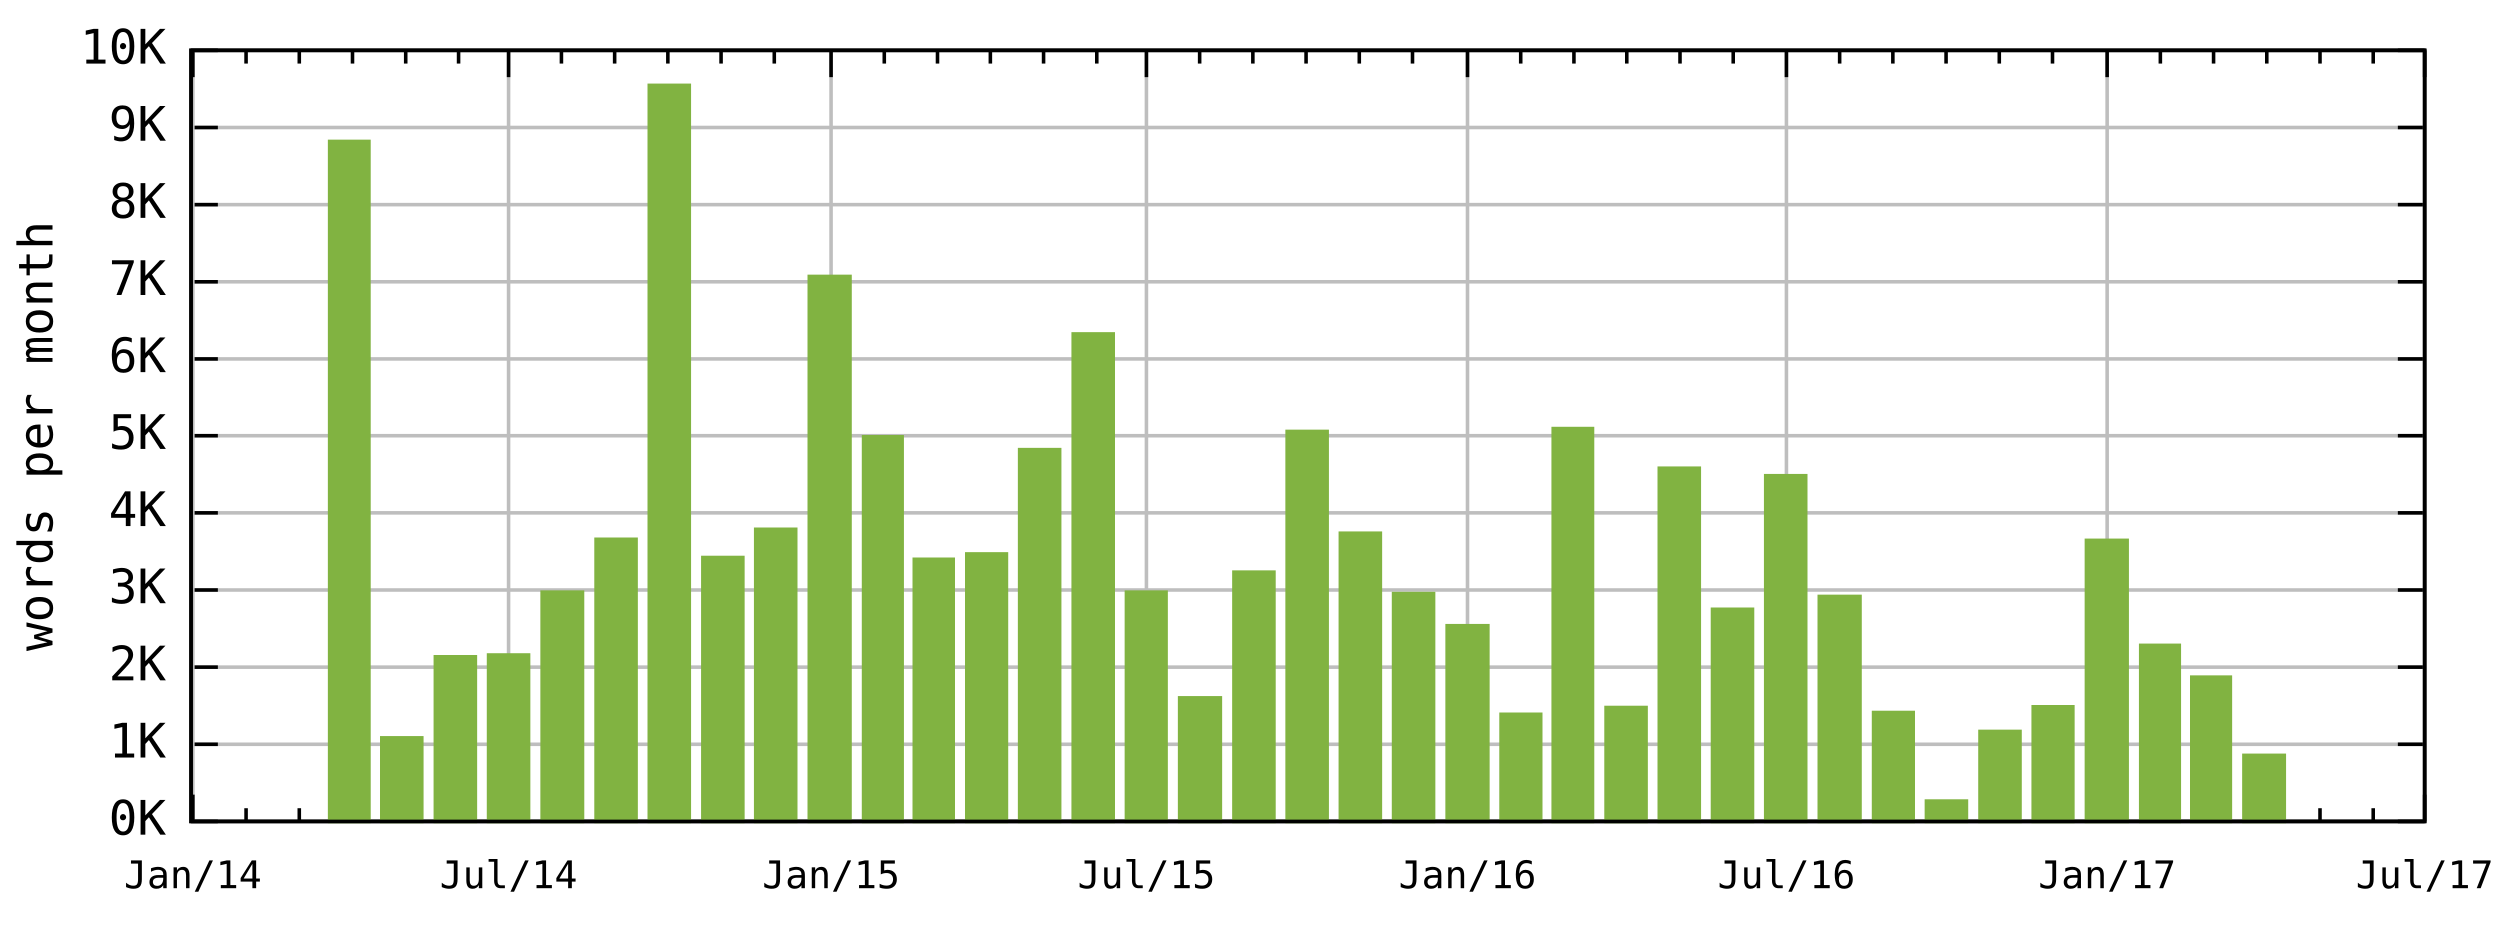
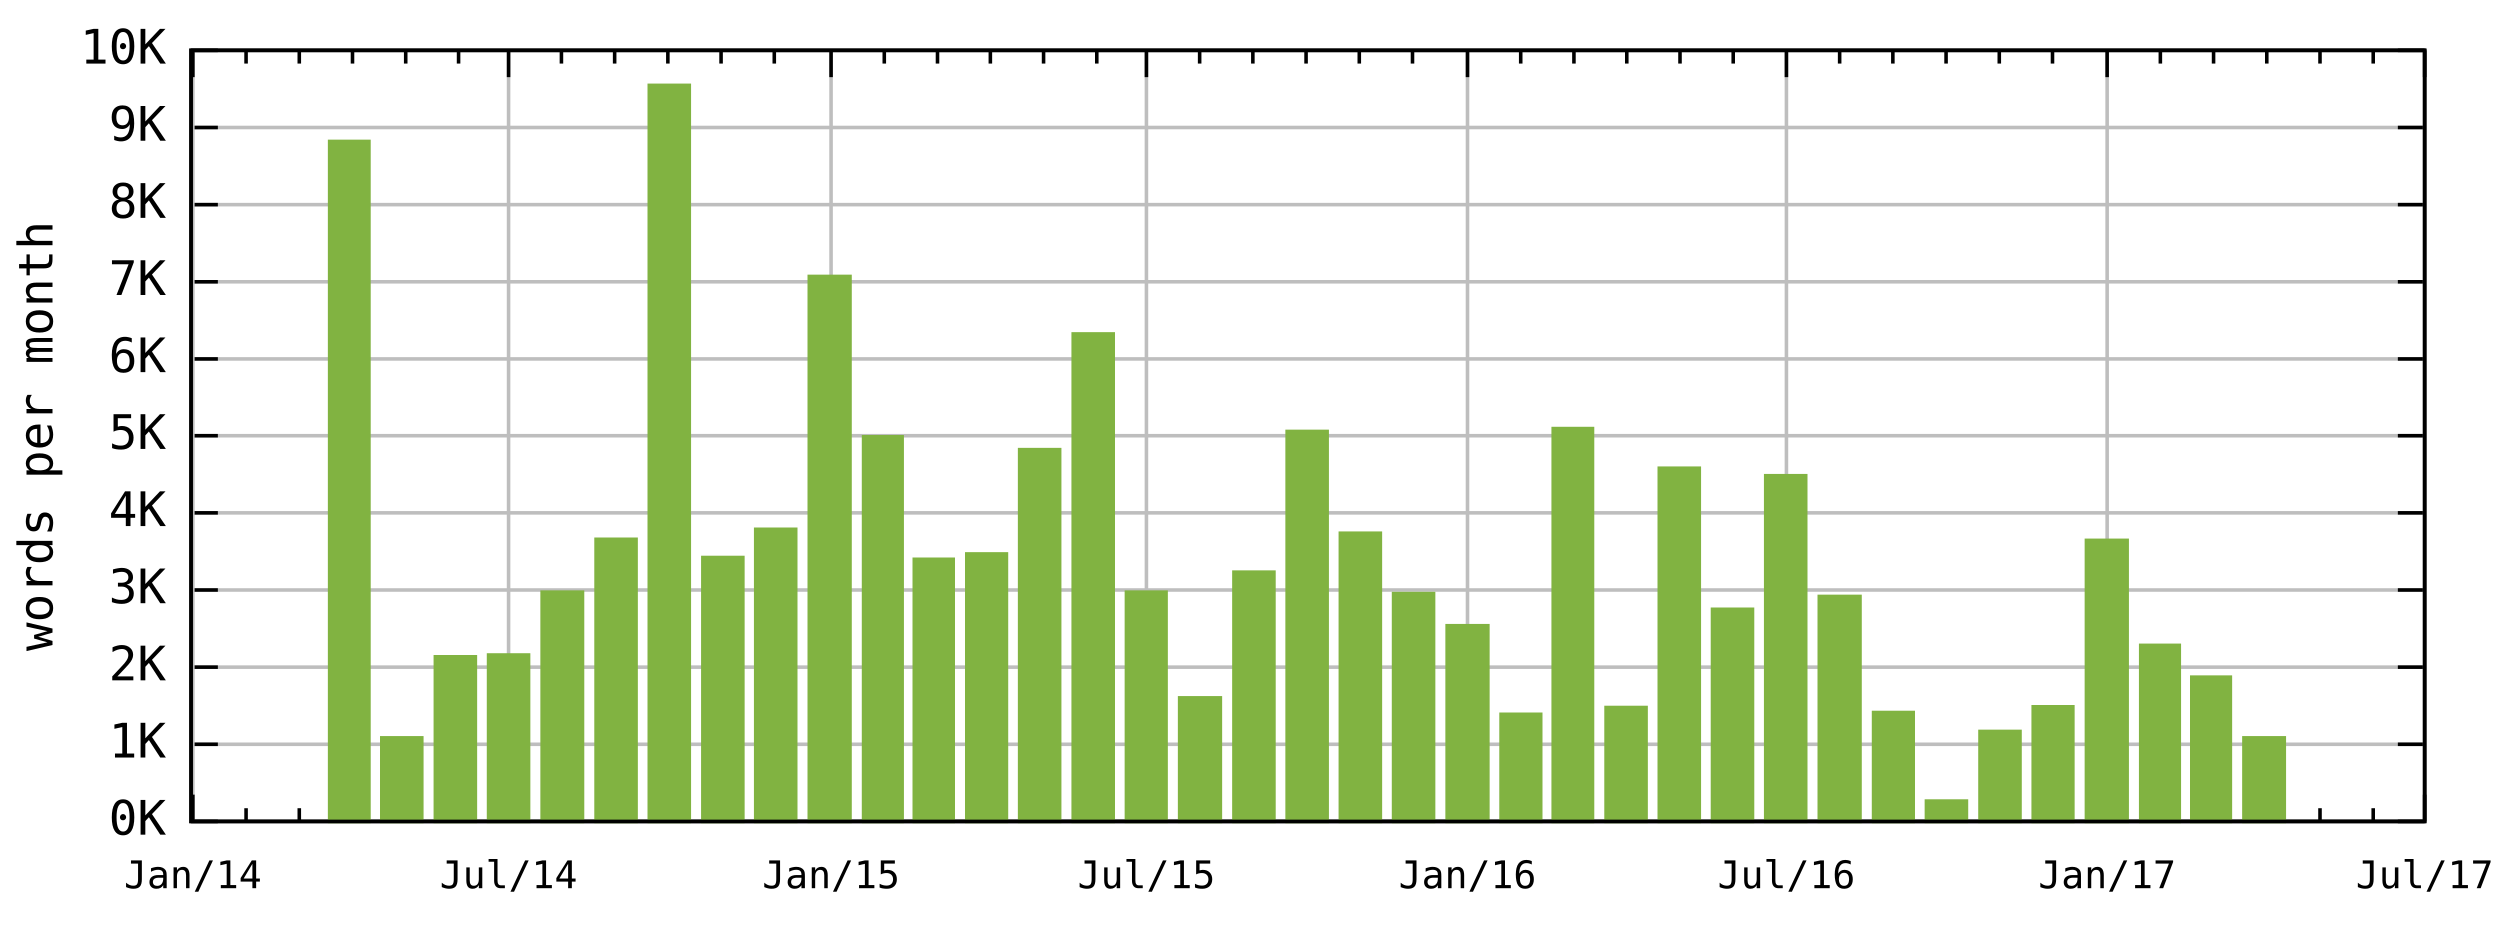
<svg xmlns="http://www.w3.org/2000/svg" xmlns:xlink="http://www.w3.org/1999/xlink" width="700" height="260" viewBox="0 0 700 260">
  <defs>
    <circle id="gpDot" r="0.5" stroke-width="0.5" />
    <path id="gpPt0" stroke-width="0.267" stroke="currentColor" d="M-1,0 h2 M0,-1 v2" />
    <path id="gpPt1" stroke-width="0.267" stroke="currentColor" d="M-1,-1 L1,1 M1,-1 L-1,1" />
    <path id="gpPt2" stroke-width="0.267" stroke="currentColor" d="M-1,0 L1,0 M0,-1 L0,1 M-1,-1 L1,1 M-1,1 L1,-1" />
    <rect id="gpPt3" stroke-width="0.267" stroke="currentColor" x="-1" y="-1" width="2" height="2" />
    <rect id="gpPt4" stroke-width="0.267" stroke="currentColor" fill="currentColor" x="-1" y="-1" width="2" height="2" />
    <circle id="gpPt5" stroke-width="0.267" stroke="currentColor" cx="0" cy="0" r="1" />
    <use xlink:href="#gpPt5" id="gpPt6" fill="currentColor" stroke="none" />
    <path id="gpPt7" stroke-width="0.267" stroke="currentColor" d="M0,-1.33 L-1.33,0.67 L1.33,0.67 z" />
    <use xlink:href="#gpPt7" id="gpPt8" fill="currentColor" stroke="none" />
    <use xlink:href="#gpPt7" id="gpPt9" stroke="currentColor" transform="rotate(180)" />
    <use xlink:href="#gpPt9" id="gpPt10" fill="currentColor" stroke="none" />
    <use xlink:href="#gpPt3" id="gpPt11" stroke="currentColor" transform="rotate(45)" />
    <use xlink:href="#gpPt11" id="gpPt12" fill="currentColor" stroke="none" />
  </defs>
  <g style="fill:none; color:white; stroke:currentColor; stroke-width:1.00; stroke-linecap:butt; stroke-linejoin:miter">
</g>
  <g style="fill:none; color:black; stroke:currentColor; stroke-width:1.00; stroke-linecap:butt; stroke-linejoin:miter">
</g>
  <g style="fill:none; color:gray; stroke:currentColor; stroke-width:1.00; stroke-linecap:butt; stroke-linejoin:miter">
    <path stroke="rgb(190, 190, 190)" d="M53.5,230.0 L678.9,230.0 " />
  </g>
  <g style="fill:none; color:black; stroke:currentColor; stroke-width:1.00; stroke-linecap:butt; stroke-linejoin:miter">
    <path d="M53.5,230.0 L61.0,230.0 M678.9,230.0 L671.4,230.0 " />
    <g transform="translate(46.5,233.7)" style="stroke:none; fill:rgb(0,0,0); font-family:monospace; font-size:10.00pt; text-anchor:end">
      <text>0K</text>
    </g>
  </g>
  <g style="fill:none; color:gray; stroke:currentColor; stroke-width:1.00; stroke-linecap:butt; stroke-linejoin:miter">
    <path stroke="rgb(190, 190, 190)" d="M53.5,208.4 L678.9,208.4 " />
  </g>
  <g style="fill:none; color:black; stroke:currentColor; stroke-width:1.00; stroke-linecap:butt; stroke-linejoin:miter">
    <path d="M53.5,208.4 L61.0,208.4 M678.9,208.4 L671.4,208.4 " />
    <g transform="translate(46.5,212.1)" style="stroke:none; fill:rgb(0,0,0); font-family:monospace; font-size:10.00pt; text-anchor:end">
      <text>1K</text>
    </g>
  </g>
  <g style="fill:none; color:gray; stroke:currentColor; stroke-width:1.00; stroke-linecap:butt; stroke-linejoin:miter">
    <path stroke="rgb(190, 190, 190)" d="M53.5,186.8 L678.9,186.8 " />
  </g>
  <g style="fill:none; color:black; stroke:currentColor; stroke-width:1.00; stroke-linecap:butt; stroke-linejoin:miter">
    <path d="M53.5,186.8 L61.0,186.8 M678.9,186.8 L671.4,186.8 " />
    <g transform="translate(46.5,190.5)" style="stroke:none; fill:rgb(0,0,0); font-family:monospace; font-size:10.00pt; text-anchor:end">
      <text>2K</text>
    </g>
  </g>
  <g style="fill:none; color:gray; stroke:currentColor; stroke-width:1.00; stroke-linecap:butt; stroke-linejoin:miter">
    <path stroke="rgb(190, 190, 190)" d="M53.5,165.2 L678.9,165.2 " />
  </g>
  <g style="fill:none; color:black; stroke:currentColor; stroke-width:1.00; stroke-linecap:butt; stroke-linejoin:miter">
    <path d="M53.5,165.2 L61.0,165.2 M678.9,165.2 L671.4,165.2 " />
    <g transform="translate(46.5,168.9)" style="stroke:none; fill:rgb(0,0,0); font-family:monospace; font-size:10.00pt; text-anchor:end">
      <text>3K</text>
    </g>
  </g>
  <g style="fill:none; color:gray; stroke:currentColor; stroke-width:1.00; stroke-linecap:butt; stroke-linejoin:miter">
    <path stroke="rgb(190, 190, 190)" d="M53.5,143.6 L678.9,143.6 " />
  </g>
  <g style="fill:none; color:black; stroke:currentColor; stroke-width:1.00; stroke-linecap:butt; stroke-linejoin:miter">
    <path d="M53.5,143.6 L61.0,143.6 M678.9,143.6 L671.4,143.6 " />
    <g transform="translate(46.5,147.3)" style="stroke:none; fill:rgb(0,0,0); font-family:monospace; font-size:10.00pt; text-anchor:end">
      <text>4K</text>
    </g>
  </g>
  <g style="fill:none; color:gray; stroke:currentColor; stroke-width:1.00; stroke-linecap:butt; stroke-linejoin:miter">
    <path stroke="rgb(190, 190, 190)" d="M53.5,122.0 L678.9,122.0 " />
  </g>
  <g style="fill:none; color:black; stroke:currentColor; stroke-width:1.00; stroke-linecap:butt; stroke-linejoin:miter">
    <path d="M53.5,122.0 L61.0,122.0 M678.9,122.0 L671.4,122.0 " />
    <g transform="translate(46.5,125.7)" style="stroke:none; fill:rgb(0,0,0); font-family:monospace; font-size:10.00pt; text-anchor:end">
      <text>5K</text>
    </g>
  </g>
  <g style="fill:none; color:gray; stroke:currentColor; stroke-width:1.00; stroke-linecap:butt; stroke-linejoin:miter">
    <path stroke="rgb(190, 190, 190)" d="M53.5,100.5 L678.9,100.5 " />
  </g>
  <g style="fill:none; color:black; stroke:currentColor; stroke-width:1.00; stroke-linecap:butt; stroke-linejoin:miter">
    <path d="M53.5,100.5 L61.0,100.5 M678.9,100.5 L671.4,100.5 " />
    <g transform="translate(46.5,104.2)" style="stroke:none; fill:rgb(0,0,0); font-family:monospace; font-size:10.00pt; text-anchor:end">
      <text>6K</text>
    </g>
  </g>
  <g style="fill:none; color:gray; stroke:currentColor; stroke-width:1.00; stroke-linecap:butt; stroke-linejoin:miter">
    <path stroke="rgb(190, 190, 190)" d="M53.5,78.9 L678.9,78.9 " />
  </g>
  <g style="fill:none; color:black; stroke:currentColor; stroke-width:1.00; stroke-linecap:butt; stroke-linejoin:miter">
    <path d="M53.5,78.9 L61.0,78.9 M678.9,78.9 L671.4,78.9 " />
    <g transform="translate(46.5,82.6)" style="stroke:none; fill:rgb(0,0,0); font-family:monospace; font-size:10.00pt; text-anchor:end">
      <text>7K</text>
    </g>
  </g>
  <g style="fill:none; color:gray; stroke:currentColor; stroke-width:1.00; stroke-linecap:butt; stroke-linejoin:miter">
    <path stroke="rgb(190, 190, 190)" d="M53.5,57.3 L678.9,57.3 " />
  </g>
  <g style="fill:none; color:black; stroke:currentColor; stroke-width:1.00; stroke-linecap:butt; stroke-linejoin:miter">
    <path d="M53.5,57.3 L61.0,57.3 M678.9,57.3 L671.4,57.3 " />
    <g transform="translate(46.5,61.0)" style="stroke:none; fill:rgb(0,0,0); font-family:monospace; font-size:10.00pt; text-anchor:end">
      <text>8K</text>
    </g>
  </g>
  <g style="fill:none; color:gray; stroke:currentColor; stroke-width:1.00; stroke-linecap:butt; stroke-linejoin:miter">
    <path stroke="rgb(190, 190, 190)" d="M53.5,35.7 L678.9,35.7 " />
  </g>
  <g style="fill:none; color:black; stroke:currentColor; stroke-width:1.00; stroke-linecap:butt; stroke-linejoin:miter">
    <path d="M53.5,35.7 L61.0,35.7 M678.9,35.7 L671.4,35.7 " />
    <g transform="translate(46.5,39.4)" style="stroke:none; fill:rgb(0,0,0); font-family:monospace; font-size:10.00pt; text-anchor:end">
      <text>9K</text>
    </g>
  </g>
  <g style="fill:none; color:gray; stroke:currentColor; stroke-width:1.00; stroke-linecap:butt; stroke-linejoin:miter">
    <path stroke="rgb(190, 190, 190)" d="M53.5,14.1 L678.9,14.1 " />
  </g>
  <g style="fill:none; color:black; stroke:currentColor; stroke-width:1.00; stroke-linecap:butt; stroke-linejoin:miter">
    <path d="M53.5,14.1 L61.0,14.1 M678.9,14.1 L671.4,14.1 " />
    <g transform="translate(46.5,17.8)" style="stroke:none; fill:rgb(0,0,0); font-family:monospace; font-size:10.00pt; text-anchor:end">
      <text>10K</text>
    </g>
  </g>
  <g style="fill:none; color:gray; stroke:currentColor; stroke-width:1.00; stroke-linecap:butt; stroke-linejoin:miter">
    <path stroke="rgb(190, 190, 190)" d="M54.0,230.0 L54.0,14.1 " />
  </g>
  <g style="fill:none; color:black; stroke:currentColor; stroke-width:1.00; stroke-linecap:butt; stroke-linejoin:miter">
    <path d="M54.0,230.0 L54.0,222.5 M54.0,14.1 L54.0,21.6 " />
    <g transform="translate(54.0,248.7)" style="stroke:none; fill:rgb(0,0,0); font-family:monospace; font-size:8.00pt; text-anchor:middle">
      <text>Jan/14</text>
    </g>
    <path d="M68.9,230.0 L68.9,226.3 M68.9,14.1 L68.9,17.8 M83.8,230.0 L83.8,226.3 M83.8,14.1 L83.8,17.8    M98.7,230.0 L98.7,226.3 M98.7,14.1 L98.7,17.8 M113.6,230.0 L113.6,226.3 M113.6,14.1 L113.6,17.8    M128.4,230.0 L128.4,226.3 M128.4,14.1 L128.4,17.8 " />
  </g>
  <g style="fill:none; color:gray; stroke:currentColor; stroke-width:1.00; stroke-linecap:butt; stroke-linejoin:miter">
    <path stroke="rgb(190, 190, 190)" d="M142.4,230.0 L142.4,14.1 " />
  </g>
  <g style="fill:none; color:black; stroke:currentColor; stroke-width:1.00; stroke-linecap:butt; stroke-linejoin:miter">
    <path d="M142.4,230.0 L142.4,222.5 M142.4,14.1 L142.4,21.6 " />
    <g transform="translate(142.4,248.7)" style="stroke:none; fill:rgb(0,0,0); font-family:monospace; font-size:8.00pt; text-anchor:middle">
      <text>Jul/14</text>
    </g>
    <path d="M157.2,230.0 L157.2,226.3 M157.2,14.1 L157.2,17.8 M172.1,230.0 L172.1,226.3 M172.1,14.1 L172.1,17.8    M187.0,230.0 L187.0,226.3 M187.0,14.1 L187.0,17.8 M201.9,230.0 L201.9,226.3 M201.9,14.1 L201.9,17.8    M216.8,230.0 L216.8,226.3 M216.8,14.1 L216.8,17.8 " />
  </g>
  <g style="fill:none; color:gray; stroke:currentColor; stroke-width:1.00; stroke-linecap:butt; stroke-linejoin:miter">
    <path stroke="rgb(190, 190, 190)" d="M232.7,230.0 L232.7,14.1 " />
  </g>
  <g style="fill:none; color:black; stroke:currentColor; stroke-width:1.00; stroke-linecap:butt; stroke-linejoin:miter">
    <path d="M232.7,230.0 L232.7,222.5 M232.7,14.1 L232.7,21.6 " />
    <g transform="translate(232.7,248.7)" style="stroke:none; fill:rgb(0,0,0); font-family:monospace; font-size:8.00pt; text-anchor:middle">
      <text>Jan/15</text>
    </g>
    <path d="M247.6,230.0 L247.6,226.3 M247.6,14.1 L247.6,17.8 M262.5,230.0 L262.5,226.3 M262.5,14.1 L262.5,17.8    M277.3,230.0 L277.3,226.3 M277.3,14.1 L277.3,17.8 M292.2,230.0 L292.2,226.3 M292.2,14.1 L292.2,17.8    M307.1,230.0 L307.1,226.3 M307.1,14.1 L307.1,17.8 " />
  </g>
  <g style="fill:none; color:gray; stroke:currentColor; stroke-width:1.00; stroke-linecap:butt; stroke-linejoin:miter">
    <path stroke="rgb(190, 190, 190)" d="M321.0,230.0 L321.0,14.1 " />
  </g>
  <g style="fill:none; color:black; stroke:currentColor; stroke-width:1.00; stroke-linecap:butt; stroke-linejoin:miter">
    <path d="M321.0,230.0 L321.0,222.5 M321.0,14.1 L321.0,21.6 " />
    <g transform="translate(321.0,248.7)" style="stroke:none; fill:rgb(0,0,0); font-family:monospace; font-size:8.00pt; text-anchor:middle">
      <text>Jul/15</text>
    </g>
    <path d="M335.9,230.0 L335.9,226.3 M335.9,14.1 L335.9,17.8 M350.8,230.0 L350.8,226.3 M350.8,14.1 L350.8,17.8    M365.7,230.0 L365.7,226.3 M365.7,14.1 L365.7,17.8 M380.6,230.0 L380.6,226.3 M380.6,14.1 L380.6,17.8    M395.5,230.0 L395.5,226.3 M395.5,14.1 L395.5,17.8 " />
  </g>
  <g style="fill:none; color:gray; stroke:currentColor; stroke-width:1.00; stroke-linecap:butt; stroke-linejoin:miter">
    <path stroke="rgb(190, 190, 190)" d="M410.9,230.0 L410.9,14.1 " />
  </g>
  <g style="fill:none; color:black; stroke:currentColor; stroke-width:1.00; stroke-linecap:butt; stroke-linejoin:miter">
    <path d="M410.9,230.0 L410.9,222.5 M410.9,14.1 L410.9,21.6 " />
    <g transform="translate(410.9,248.7)" style="stroke:none; fill:rgb(0,0,0); font-family:monospace; font-size:8.00pt; text-anchor:middle">
      <text>Jan/16</text>
    </g>
    <path d="M425.8,230.0 L425.8,226.3 M425.8,14.1 L425.8,17.8 M440.7,230.0 L440.7,226.3 M440.7,14.1 L440.7,17.8    M455.5,230.0 L455.5,226.3 M455.5,14.1 L455.5,17.8 M470.4,230.0 L470.4,226.3 M470.4,14.1 L470.4,17.8    M485.3,230.0 L485.3,226.3 M485.3,14.1 L485.3,17.8 " />
  </g>
  <g style="fill:none; color:gray; stroke:currentColor; stroke-width:1.00; stroke-linecap:butt; stroke-linejoin:miter">
    <path stroke="rgb(190, 190, 190)" d="M500.2,230.0 L500.2,14.1 " />
  </g>
  <g style="fill:none; color:black; stroke:currentColor; stroke-width:1.00; stroke-linecap:butt; stroke-linejoin:miter">
    <path d="M500.2,230.0 L500.2,222.5 M500.2,14.1 L500.2,21.6 " />
    <g transform="translate(500.2,248.7)" style="stroke:none; fill:rgb(0,0,0); font-family:monospace; font-size:8.00pt; text-anchor:middle">
      <text>Jul/16</text>
    </g>
    <path d="M515.1,230.0 L515.1,226.3 M515.1,14.1 L515.1,17.8 M530.0,230.0 L530.0,226.3 M530.0,14.1 L530.0,17.8    M544.9,230.0 L544.9,226.3 M544.9,14.1 L544.9,17.8 M559.8,230.0 L559.8,226.3 M559.8,14.1 L559.8,17.8    M574.7,230.0 L574.7,226.3 M574.7,14.1 L574.7,17.8 " />
  </g>
  <g style="fill:none; color:gray; stroke:currentColor; stroke-width:1.00; stroke-linecap:butt; stroke-linejoin:miter">
    <path stroke="rgb(190, 190, 190)" d="M590.0,230.0 L590.0,14.1 " />
  </g>
  <g style="fill:none; color:black; stroke:currentColor; stroke-width:1.00; stroke-linecap:butt; stroke-linejoin:miter">
    <path d="M590.0,230.0 L590.0,222.5 M590.0,14.1 L590.0,21.6 " />
    <g transform="translate(590.0,248.7)" style="stroke:none; fill:rgb(0,0,0); font-family:monospace; font-size:8.00pt; text-anchor:middle">
      <text>Jan/17</text>
    </g>
    <path d="M604.9,230.0 L604.9,226.3 M604.9,14.1 L604.9,17.8 M619.8,230.0 L619.8,226.3 M619.8,14.1 L619.8,17.8    M634.7,230.0 L634.7,226.3 M634.7,14.1 L634.7,17.8 M649.6,230.0 L649.6,226.3 M649.6,14.1 L649.6,17.8    M664.5,230.0 L664.5,226.3 M664.5,14.1 L664.5,17.8 " />
  </g>
  <g style="fill:none; color:gray; stroke:currentColor; stroke-width:1.00; stroke-linecap:butt; stroke-linejoin:miter">
    <path stroke="rgb(190, 190, 190)" d="M678.9,230.0 L678.9,14.1 " />
  </g>
  <g style="fill:none; color:black; stroke:currentColor; stroke-width:1.00; stroke-linecap:butt; stroke-linejoin:miter">
    <path d="M678.9,230.0 L678.9,222.5 M678.9,14.1 L678.9,21.6 " />
    <g transform="translate(678.9,248.7)" style="stroke:none; fill:rgb(0,0,0); font-family:monospace; font-size:8.00pt; text-anchor:middle">
      <text>Jul/17</text>
    </g>
    <path d="M53.5,14.1 L53.5,230.0 L678.9,230.0 L678.9,14.1 L53.5,14.1 Z " />
    <g transform="translate(14.7,122.1) rotate(270)" style="stroke:none; fill:rgb(0,0,0); font-family:monospace; font-size:10.00pt; text-anchor:middle">
      <text>words per month</text>
    </g>
  </g>
  <a xlink:title="Plot #1">
    <g style="fill:none; color:red; stroke:currentColor; stroke-width:1.00; stroke-linecap:butt; stroke-linejoin:miter">
      <g style="stroke:none; shape-rendering:crispEdges">
        <polygon fill="rgb(129, 179,  65)" points="92.3,230.0 103.4,230.0 103.4,39.5 92.3,39.5 " />
      </g>
      <path stroke="rgb(129, 179,  65)" d="M92.3,230.0 L92.3,39.6 L103.3,39.6 L103.3,230.0 L92.3,230.0 Z " />
      <g style="stroke:none; shape-rendering:crispEdges">
        <polygon fill="rgb(129, 179,  65)" points="106.9,230.0 118.2,230.0 118.2,206.5 106.9,206.5 " />
      </g>
      <path stroke="rgb(129, 179,  65)" d="M106.9,230.0 L106.9,206.6 L118.1,206.6 L118.1,230.0 L106.9,230.0 Z " />
      <g style="stroke:none; shape-rendering:crispEdges">
        <polygon fill="rgb(129, 179,  65)" points="121.9,230.0 133.2,230.0 133.2,183.8 121.9,183.8 " />
      </g>
      <path stroke="rgb(129, 179,  65)" d="M121.9,230.0 L121.9,183.9 L133.1,183.9 L133.1,230.0 L121.9,230.0 Z " />
      <g style="stroke:none; shape-rendering:crispEdges">
        <polygon fill="rgb(129, 179,  65)" points="136.8,230.0 148.1,230.0 148.1,183.3 136.8,183.3 " />
      </g>
      <path stroke="rgb(129, 179,  65)" d="M136.8,230.0 L136.8,183.4 L148.0,183.4 L148.0,230.0 L136.8,230.0 Z " />
      <g style="stroke:none; shape-rendering:crispEdges">
        <polygon fill="rgb(129, 179,  65)" points="151.8,230.0 163.2,230.0 163.2,165.7 151.8,165.7 " />
      </g>
      <path stroke="rgb(129, 179,  65)" d="M151.8,230.0 L151.8,165.8 L163.1,165.8 L163.1,230.0 L151.8,230.0 Z " />
      <g style="stroke:none; shape-rendering:crispEdges">
        <polygon fill="rgb(129, 179,  65)" points="166.9,230.0 178.2,230.0 178.2,150.9 166.9,150.9 " />
      </g>
      <path stroke="rgb(129, 179,  65)" d="M166.9,230.0 L166.9,151.0 L178.1,151.0 L178.1,230.0 L166.9,230.0 Z " />
      <g style="stroke:none; shape-rendering:crispEdges">
        <polygon fill="rgb(129, 179,  65)" points="181.8,230.0 193.1,230.0 193.1,23.8 181.8,23.8 " />
      </g>
      <path stroke="rgb(129, 179,  65)" d="M181.8,230.0 L181.8,23.9 L193.0,23.9 L193.0,230.0 L181.8,230.0 Z " />
      <g style="stroke:none; shape-rendering:crispEdges">
        <polygon fill="rgb(129, 179,  65)" points="196.8,230.0 208.1,230.0 208.1,156.0 196.8,156.0 " />
      </g>
      <path stroke="rgb(129, 179,  65)" d="M196.8,230.0 L196.8,156.1 L208.0,156.1 L208.0,230.0 L196.8,230.0 Z " />
      <g style="stroke:none; shape-rendering:crispEdges">
        <polygon fill="rgb(129, 179,  65)" points="211.6,230.0 222.9,230.0 222.9,148.1 211.6,148.1 " />
      </g>
      <path stroke="rgb(129, 179,  65)" d="M211.6,230.0 L211.6,148.2 L222.8,148.2 L222.8,230.0 L211.6,230.0 Z " />
      <g style="stroke:none; shape-rendering:crispEdges">
        <polygon fill="rgb(129, 179,  65)" points="226.6,230.0 238.1,230.0 238.1,77.3 226.6,77.3 " />
      </g>
      <path stroke="rgb(129, 179,  65)" d="M226.6,230.0 L226.6,77.4 L238.0,77.4 L238.0,230.0 L226.6,230.0 Z " />
      <g style="stroke:none; shape-rendering:crispEdges">
        <polygon fill="rgb(129, 179,  65)" points="241.8,230.0 252.7,230.0 252.7,122.2 241.8,122.2 " />
      </g>
      <path stroke="rgb(129, 179,  65)" d="M241.8,230.0 L241.8,122.3 L252.6,122.3 L252.6,230.0 L241.8,230.0 Z " />
      <g style="stroke:none; shape-rendering:crispEdges">
        <polygon fill="rgb(129, 179,  65)" points="256.0,230.0 267.0,230.0 267.0,156.5 256.0,156.5 " />
      </g>
      <path stroke="rgb(129, 179,  65)" d="M256.0,230.0 L256.0,156.6 L266.9,156.6 L266.9,230.0 L256.0,230.0 Z " />
      <g style="stroke:none; shape-rendering:crispEdges">
        <polygon fill="rgb(129, 179,  65)" points="270.7,230.0 281.9,230.0 281.9,155.0 270.7,155.0 " />
      </g>
      <path stroke="rgb(129, 179,  65)" d="M270.7,230.0 L270.7,155.1 L281.8,155.1 L281.8,230.0 L270.7,230.0 Z " />
      <g style="stroke:none; shape-rendering:crispEdges">
        <polygon fill="rgb(129, 179,  65)" points="285.5,230.0 296.8,230.0 296.8,125.8 285.5,125.8 " />
      </g>
      <path stroke="rgb(129, 179,  65)" d="M285.5,230.0 L285.5,125.9 L296.7,125.9 L296.7,230.0 L285.5,230.0 Z " />
      <g style="stroke:none; shape-rendering:crispEdges">
        <polygon fill="rgb(129, 179,  65)" points="300.5,230.0 311.8,230.0 311.8,93.4 300.5,93.4 " />
      </g>
      <path stroke="rgb(129, 179,  65)" d="M300.5,230.0 L300.5,93.5 L311.7,93.5 L311.7,230.0 L300.5,230.0 Z " />
      <g style="stroke:none; shape-rendering:crispEdges">
        <polygon fill="rgb(129, 179,  65)" points="315.4,230.0 326.6,230.0 326.6,165.7 315.4,165.7 " />
      </g>
      <path stroke="rgb(129, 179,  65)" d="M315.4,230.0 L315.4,165.8 L326.5,165.8 L326.5,230.0 L315.4,230.0 Z " />
      <g style="stroke:none; shape-rendering:crispEdges">
        <polygon fill="rgb(129, 179,  65)" points="330.3,230.0 341.8,230.0 341.8,195.3 330.3,195.3 " />
      </g>
      <path stroke="rgb(129, 179,  65)" d="M330.3,230.0 L330.3,195.4 L341.7,195.4 L341.7,230.0 L330.3,230.0 Z " />
      <g style="stroke:none; shape-rendering:crispEdges">
        <polygon fill="rgb(129, 179,  65)" points="345.5,230.0 356.8,230.0 356.8,160.1 345.5,160.1 " />
      </g>
      <path stroke="rgb(129, 179,  65)" d="M345.5,230.0 L345.5,160.2 L356.7,160.2 L356.7,230.0 L345.5,230.0 Z " />
      <g style="stroke:none; shape-rendering:crispEdges">
        <polygon fill="rgb(129, 179,  65)" points="360.4,230.0 371.7,230.0 371.7,120.7 360.4,120.7 " />
      </g>
      <path stroke="rgb(129, 179,  65)" d="M360.4,230.0 L360.4,120.8 L371.6,120.8 L371.6,230.0 L360.4,230.0 Z " />
      <g style="stroke:none; shape-rendering:crispEdges">
        <polygon fill="rgb(129, 179,  65)" points="375.3,230.0 386.6,230.0 386.6,149.2 375.3,149.2 " />
      </g>
      <path stroke="rgb(129, 179,  65)" d="M375.3,230.0 L375.3,149.3 L386.5,149.3 L386.5,230.0 L375.3,230.0 Z " />
      <g style="stroke:none; shape-rendering:crispEdges">
        <polygon fill="rgb(129, 179,  65)" points="390.2,230.0 401.5,230.0 401.5,166.1 390.2,166.1 " />
      </g>
      <path stroke="rgb(129, 179,  65)" d="M390.2,230.0 L390.2,166.2 L401.4,166.2 L401.4,230.0 L390.2,230.0 Z " />
      <g style="stroke:none; shape-rendering:crispEdges">
        <polygon fill="rgb(129, 179,  65)" points="405.2,230.0 416.7,230.0 416.7,175.1 405.2,175.1 " />
      </g>
      <path stroke="rgb(129, 179,  65)" d="M405.2,230.0 L405.2,175.2 L416.6,175.2 L416.6,230.0 L405.2,230.0 Z " />
      <g style="stroke:none; shape-rendering:crispEdges">
        <polygon fill="rgb(129, 179,  65)" points="420.3,230.0 431.5,230.0 431.5,199.9 420.3,199.9 " />
      </g>
      <path stroke="rgb(129, 179,  65)" d="M420.3,230.0 L420.3,200.0 L431.4,200.0 L431.4,230.0 L420.3,230.0 Z " />
      <g style="stroke:none; shape-rendering:crispEdges">
        <polygon fill="rgb(129, 179,  65)" points="434.9,230.0 446.0,230.0 446.0,119.9 434.9,119.9 " />
      </g>
      <path stroke="rgb(129, 179,  65)" d="M434.9,230.0 L434.9,120.0 L445.9,120.0 L445.9,230.0 L434.9,230.0 Z " />
      <g style="stroke:none; shape-rendering:crispEdges">
        <polygon fill="rgb(129, 179,  65)" points="449.7,230.0 461.0,230.0 461.0,198.0 449.7,198.0 " />
      </g>
      <path stroke="rgb(129, 179,  65)" d="M449.7,230.0 L449.7,198.1 L460.9,198.1 L460.9,230.0 L449.7,230.0 Z " />
      <g style="stroke:none; shape-rendering:crispEdges">
        <polygon fill="rgb(129, 179,  65)" points="464.6,230.0 475.9,230.0 475.9,131.0 464.6,131.0 " />
      </g>
      <path stroke="rgb(129, 179,  65)" d="M464.6,230.0 L464.6,131.1 L475.8,131.1 L475.8,230.0 L464.6,230.0 Z " />
      <g style="stroke:none; shape-rendering:crispEdges">
        <polygon fill="rgb(129, 179,  65)" points="479.5,230.0 490.8,230.0 490.8,170.5 479.5,170.5 " />
      </g>
      <path stroke="rgb(129, 179,  65)" d="M479.5,230.0 L479.5,170.6 L490.7,170.6 L490.7,230.0 L479.5,230.0 Z " />
      <g style="stroke:none; shape-rendering:crispEdges">
        <polygon fill="rgb(129, 179,  65)" points="494.4,230.0 505.7,230.0 505.7,133.1 494.4,133.1 " />
      </g>
      <path stroke="rgb(129, 179,  65)" d="M494.4,230.0 L494.4,133.2 L505.6,133.2 L505.6,230.0 L494.4,230.0 Z " />
      <g style="stroke:none; shape-rendering:crispEdges">
        <polygon fill="rgb(129, 179,  65)" points="509.4,230.0 520.9,230.0 520.9,166.9 509.4,166.9 " />
      </g>
      <path stroke="rgb(129, 179,  65)" d="M509.4,230.0 L509.4,167.0 L520.8,167.0 L520.8,230.0 L509.4,230.0 Z " />
      <g style="stroke:none; shape-rendering:crispEdges">
        <polygon fill="rgb(129, 179,  65)" points="524.6,230.0 535.8,230.0 535.8,199.4 524.6,199.4 " />
      </g>
      <path stroke="rgb(129, 179,  65)" d="M524.6,230.0 L524.6,199.5 L535.7,199.5 L535.7,230.0 L524.6,230.0 Z " />
      <g style="stroke:none; shape-rendering:crispEdges">
        <polygon fill="rgb(129, 179,  65)" points="539.4,230.0 550.7,230.0 550.7,224.2 539.4,224.2 " />
      </g>
      <path stroke="rgb(129, 179,  65)" d="M539.4,230.0 L539.4,224.3 L550.6,224.3 L550.6,230.0 L539.4,230.0 Z " />
      <g style="stroke:none; shape-rendering:crispEdges">
        <polygon fill="rgb(129, 179,  65)" points="554.4,230.0 565.7,230.0 565.7,204.7 554.4,204.7 " />
      </g>
      <path stroke="rgb(129, 179,  65)" d="M554.4,230.0 L554.4,204.8 L565.6,204.8 L565.6,230.0 L554.4,230.0 Z " />
      <g style="stroke:none; shape-rendering:crispEdges">
        <polygon fill="rgb(129, 179,  65)" points="569.3,230.0 580.5,230.0 580.5,197.8 569.3,197.8 " />
      </g>
      <path stroke="rgb(129, 179,  65)" d="M569.3,230.0 L569.3,197.9 L580.4,197.9 L580.4,230.0 L569.3,230.0 Z " />
      <g style="stroke:none; shape-rendering:crispEdges">
        <polygon fill="rgb(129, 179,  65)" points="584.2,230.0 595.7,230.0 595.7,151.2 584.2,151.2 " />
      </g>
      <path stroke="rgb(129, 179,  65)" d="M584.2,230.0 L584.2,151.3 L595.6,151.3 L595.6,230.0 L584.2,230.0 Z " />
      <g style="stroke:none; shape-rendering:crispEdges">
        <polygon fill="rgb(129, 179,  65)" points="599.4,230.0 610.3,230.0 610.3,180.6 599.4,180.6 " />
      </g>
      <path stroke="rgb(129, 179,  65)" d="M599.4,230.0 L599.4,180.7 L610.2,180.7 L610.2,230.0 L599.4,230.0 Z " />
      <g style="stroke:none; shape-rendering:crispEdges">
        <polygon fill="rgb(129, 179,  65)" points="613.7,230.0 624.6,230.0 624.6,189.5 613.7,189.5 " />
      </g>
      <path stroke="rgb(129, 179,  65)" d="M613.7,230.0 L613.7,189.6 L624.5,189.6 L624.5,230.0 L613.7,230.0 Z " />
      <g style="stroke:none; shape-rendering:crispEdges">
-         <polygon fill="rgb(129, 179,  65)" points="628.3,230.0 639.7,230.0 639.7,211.4 628.3,211.4 " />
-       </g>
-       <path stroke="rgb(129, 179,  65)" d="M628.3,230.0 L628.3,211.5 L639.6,211.5 L639.6,230.0 L628.3,230.0 Z " />
+         <polygon fill="rgb(129, 179,  65)" points="628.3,230.0 639.7,230.0 639.7,206.5 628.3,206.5 " />
+       </g>
+       <path stroke="rgb(129, 179,  65)" d="M628.3,230.0 L628.3,206.6 L639.6,206.6 L639.6,230.0 L628.3,230.0 Z " />
    </g>
  </a>
  <g style="fill:none; color:black; stroke:currentColor; stroke-width:1.00; stroke-linecap:butt; stroke-linejoin:miter">
    <path d="M53.5,14.1 L53.5,230.0 L678.9,230.0 L678.9,14.1 L53.5,14.1 Z " />
  </g>
</svg>
